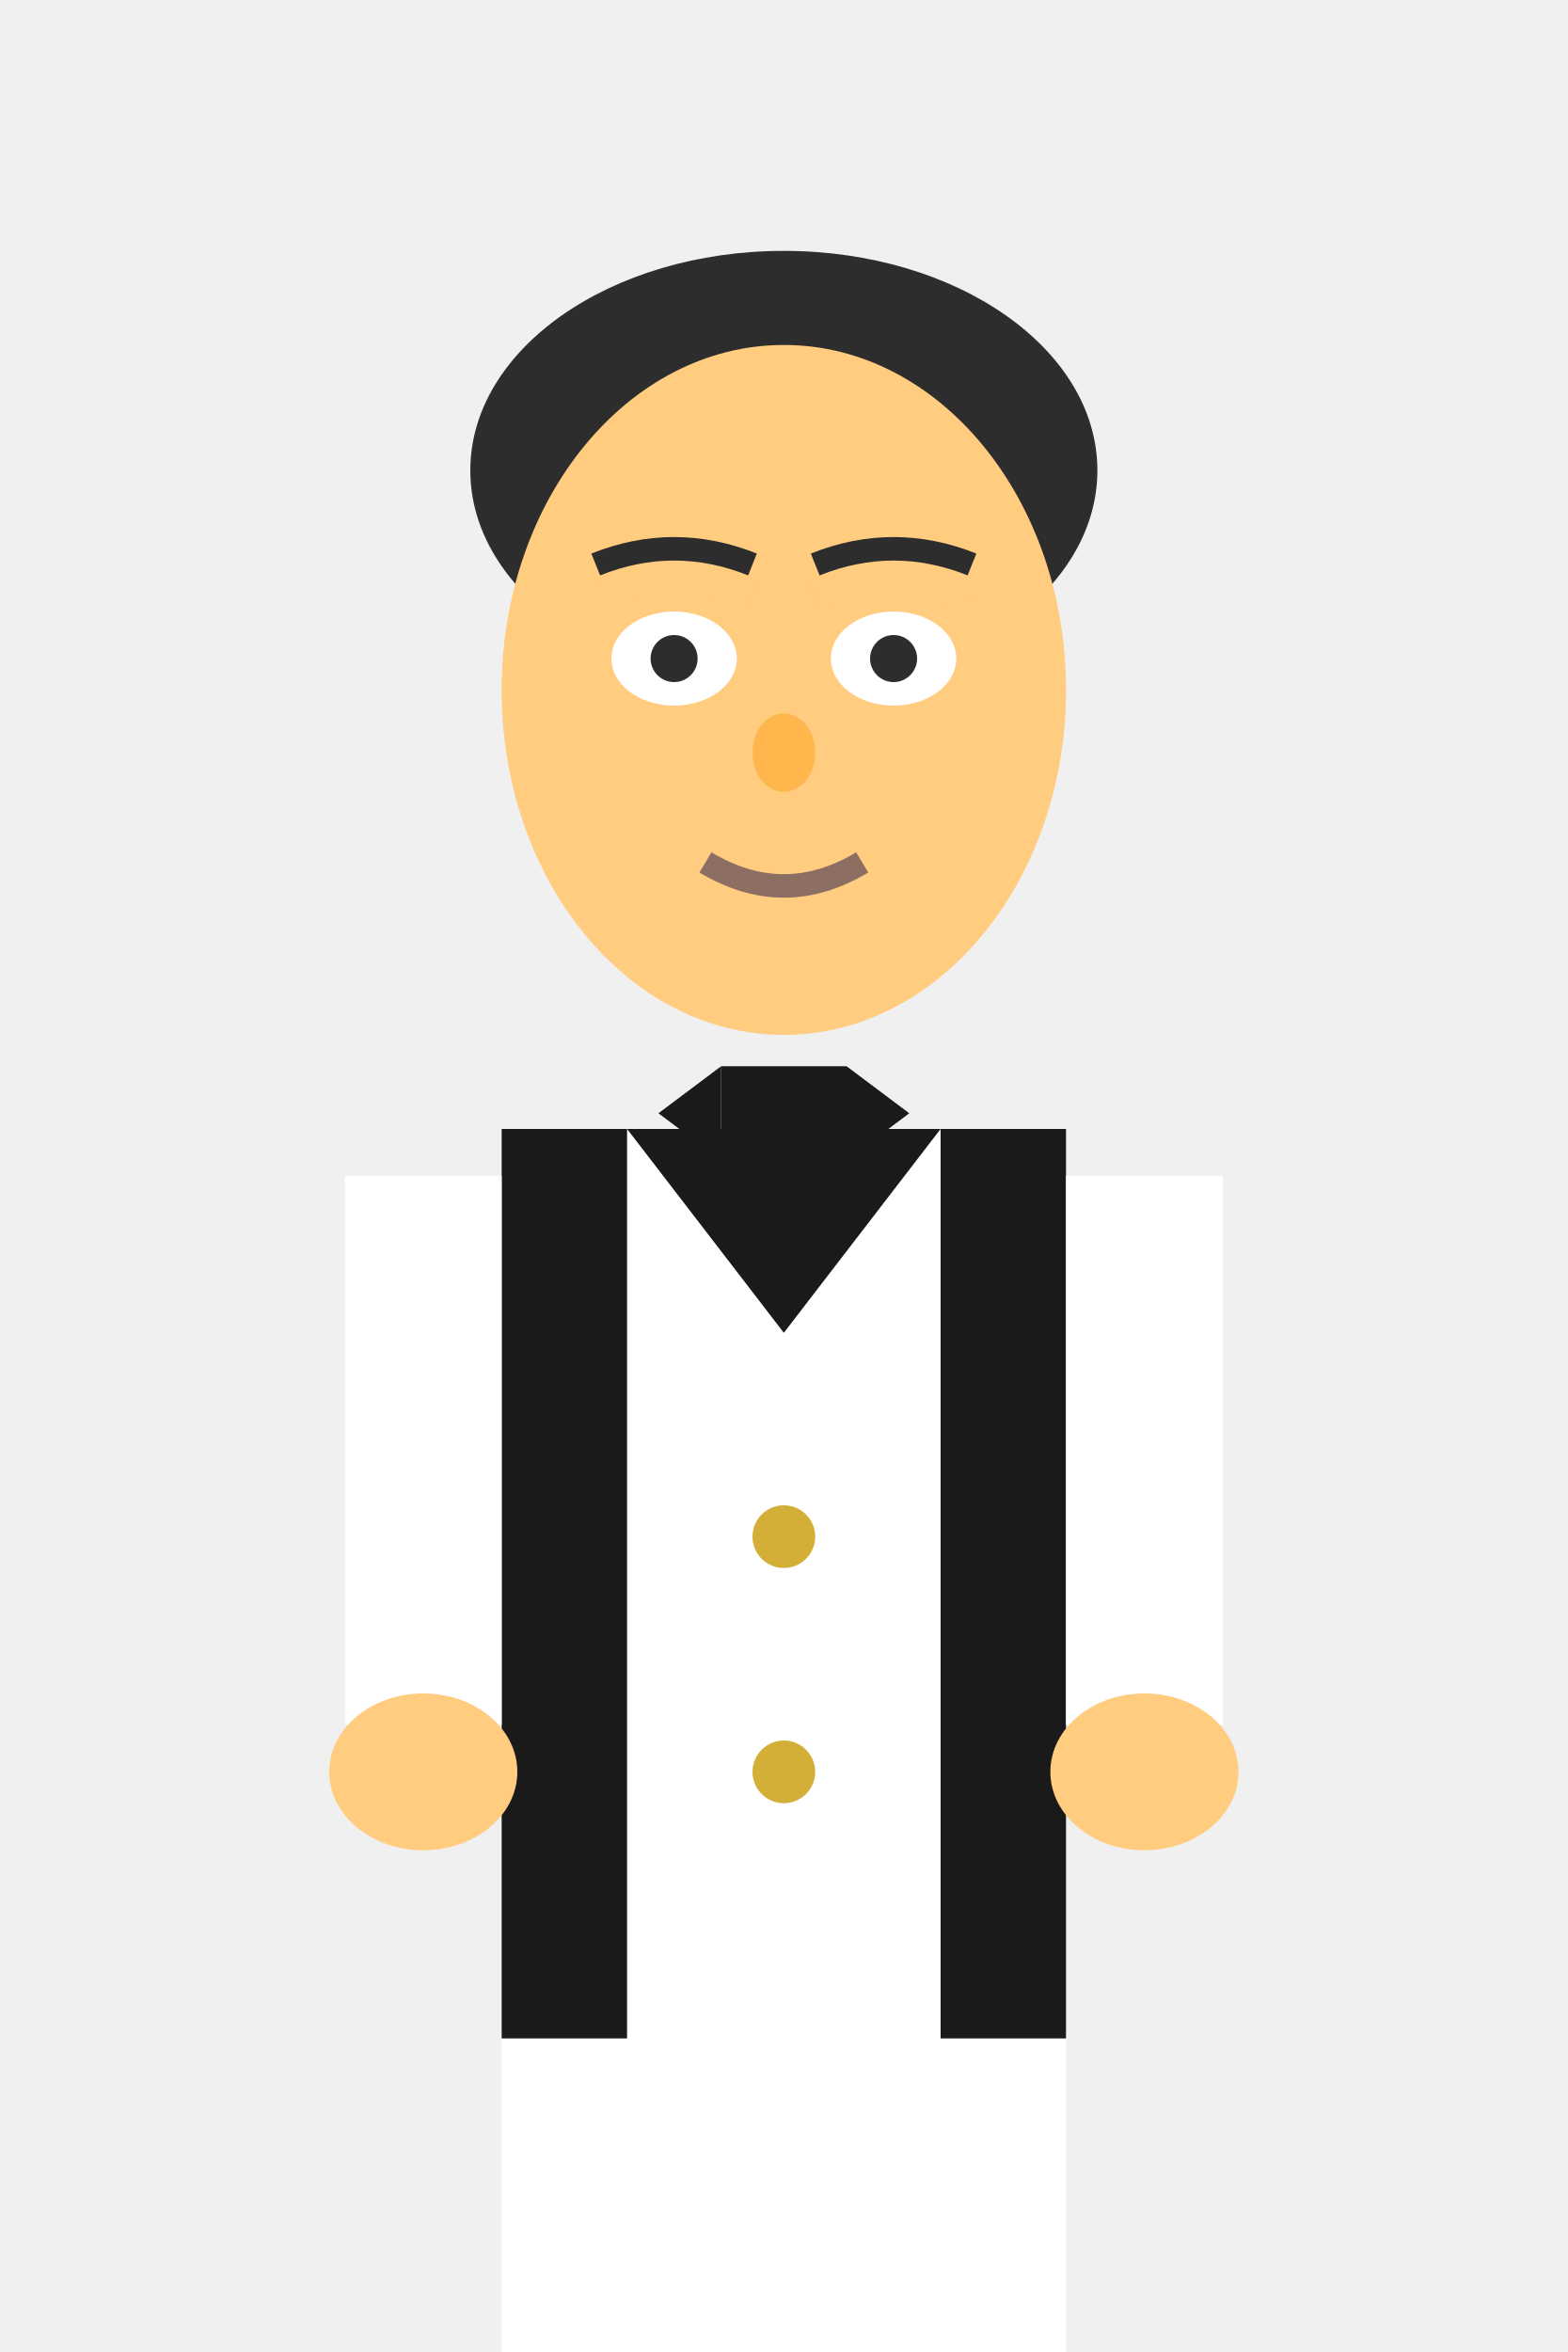
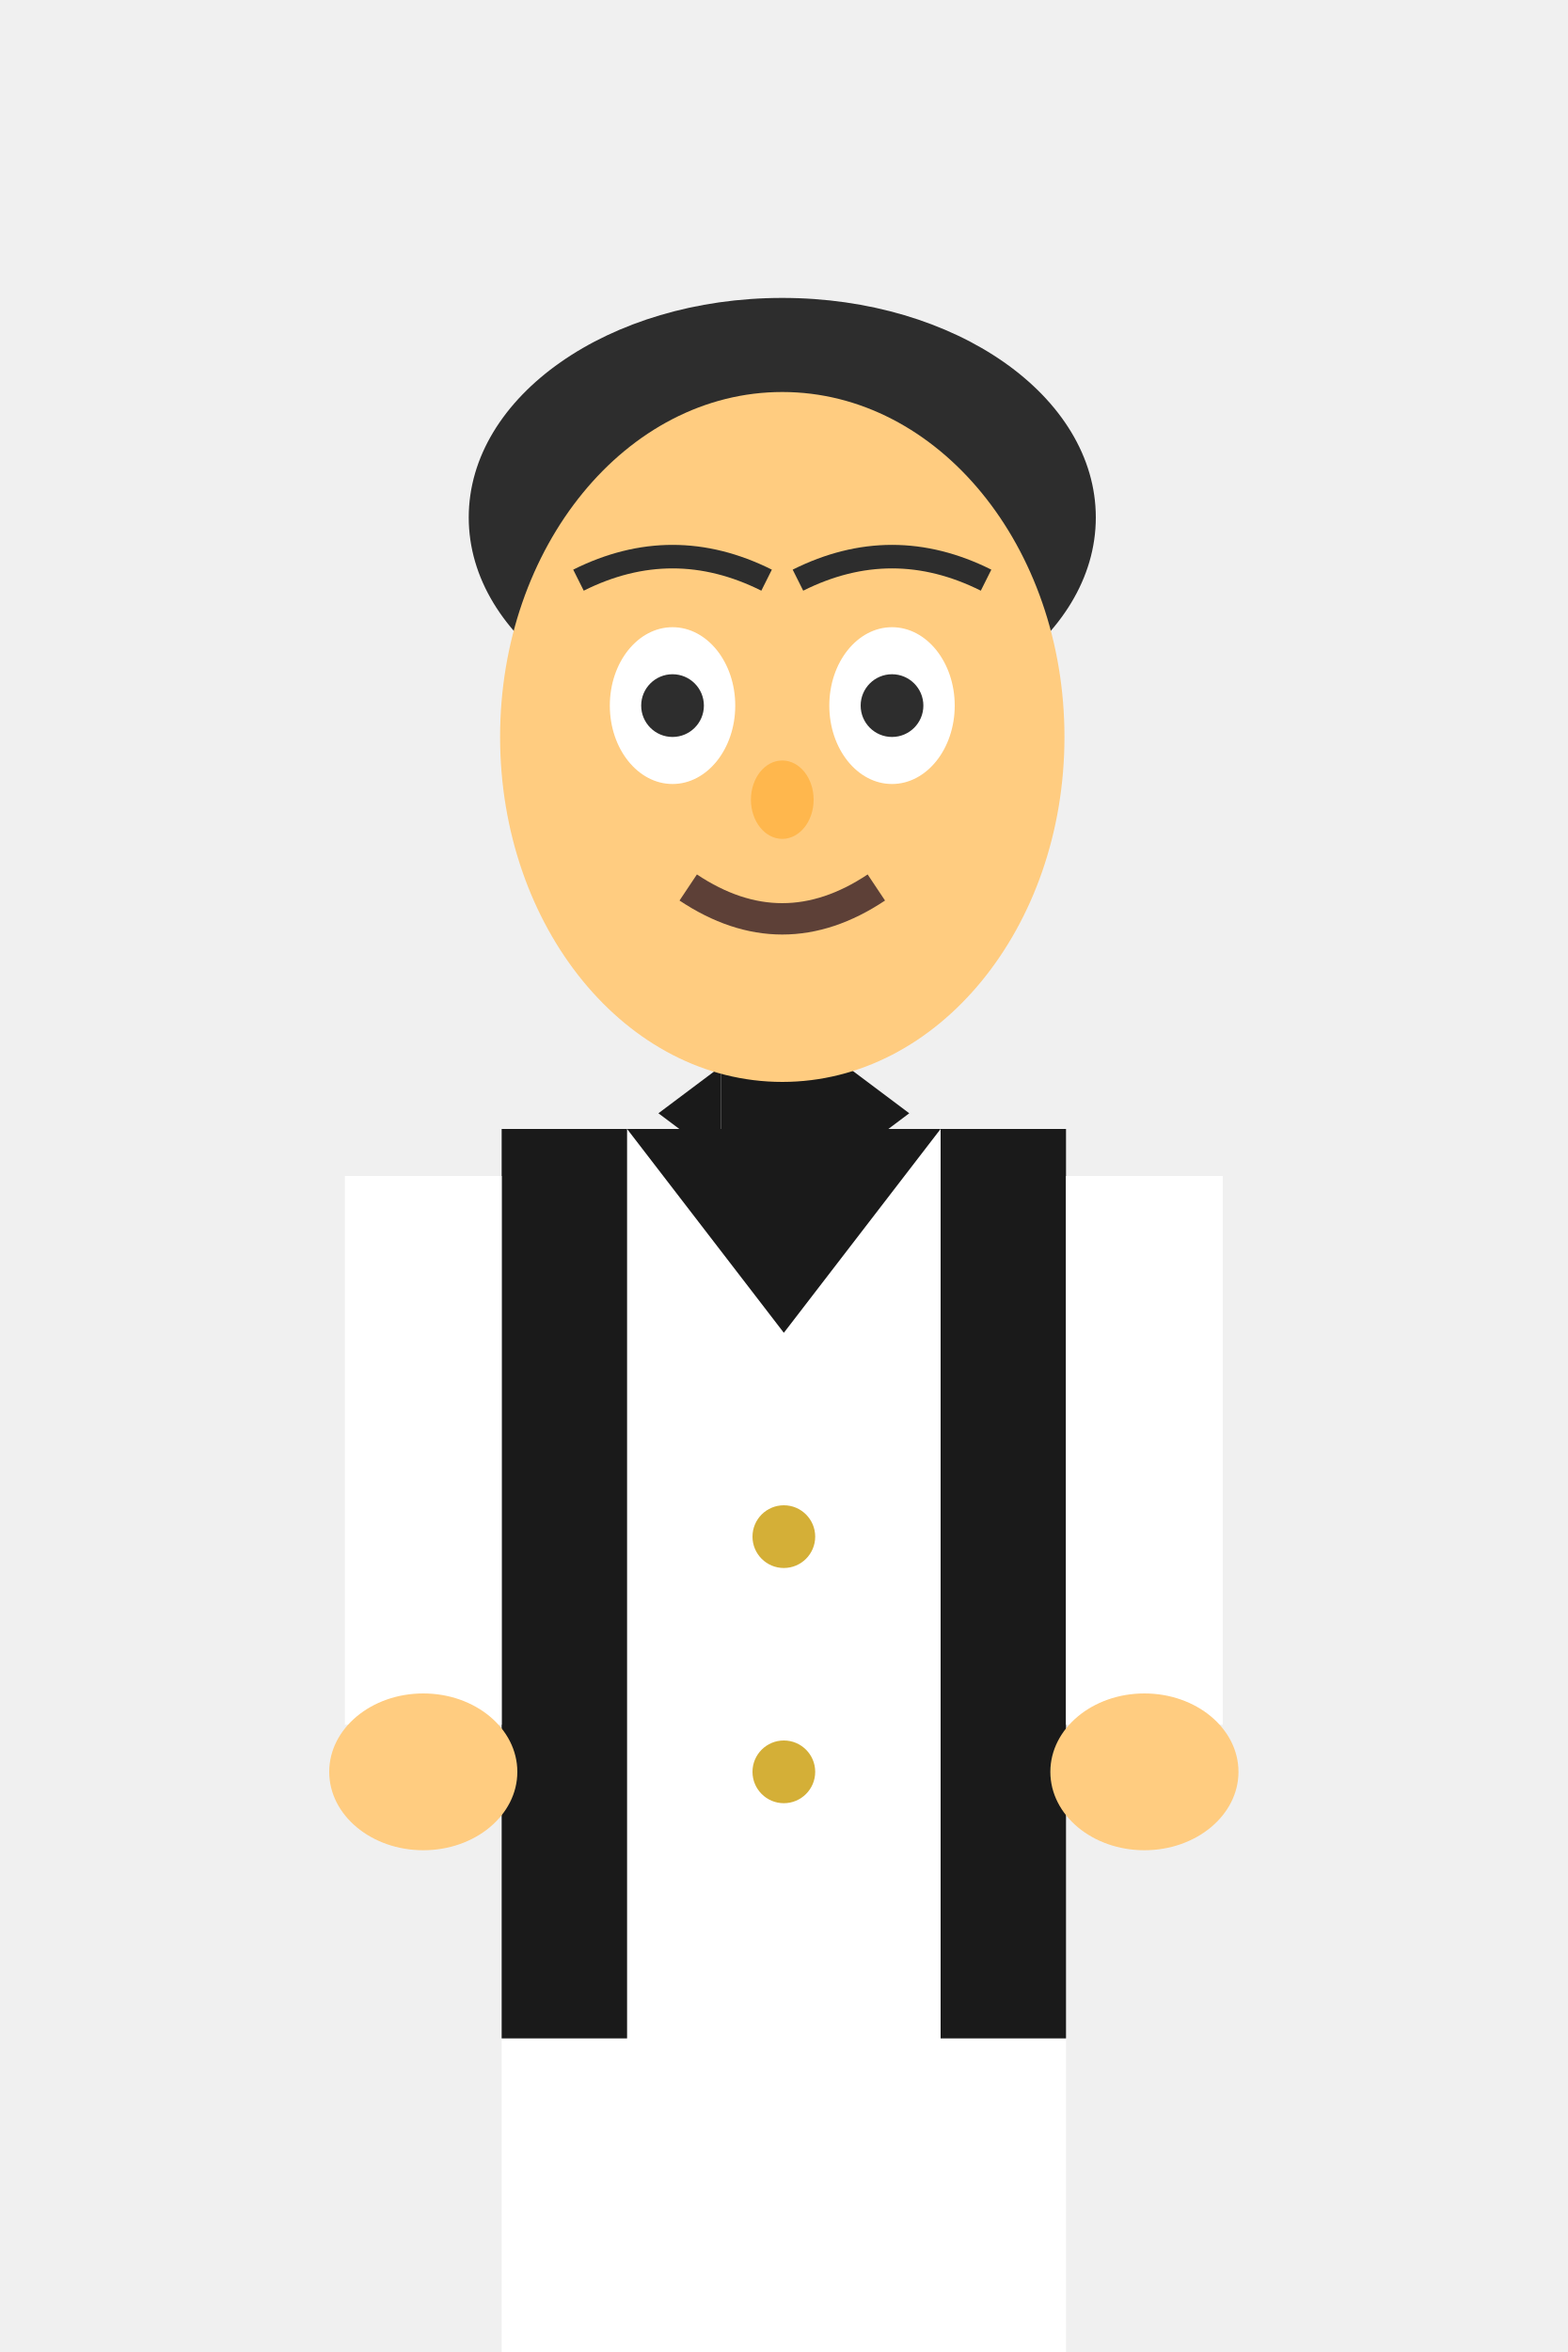
- <svg xmlns="http://www.w3.org/2000/svg" viewBox="0 0 100 150" width="100" height="150">
+ <svg xmlns="http://www.w3.org/2000/svg" viewBox="0 0 100 150" width="100" height="150" style="cursor: default;">
  <g id="body">
-     <rect x="32" y="72" width="36" height="78" fill="#ffffff" />
-     <path d="M32 72 L40 72 L40 130 L32 130 Z" fill="#1a1a1a" />
-     <path d="M60 72 L68 72 L68 130 L60 130 Z" fill="#1a1a1a" />
-     <path d="M40 72 L50 85 L60 72" fill="#1a1a1a" />
-     <circle cx="50" cy="98" r="2" fill="#d4af37" />
-     <circle cx="50" cy="113" r="2" fill="#d4af37" />
-     <rect x="46" y="68" width="8" height="6" fill="#1a1a1a" />
-     <polygon points="42,71 46,68 46,74" fill="#1a1a1a" />
-     <polygon points="58,71 54,68 54,74" fill="#1a1a1a" />
-     <rect x="22" y="75" width="10" height="35" fill="#ffffff" />
-     <rect x="68" y="75" width="10" height="35" fill="#ffffff" />
-     <ellipse cx="27" cy="113" rx="6" ry="5" fill="#ffcc80" />
-     <ellipse cx="73" cy="113" rx="6" ry="5" fill="#ffcc80" />
+     <rect x="32" y="72" width="36" height="78" fill="#ffffff" style="cursor: pointer;" />
+     <path d="M32 72 L40 72 L40 130 L32 130 Z" fill="#1a1a1a" style="cursor: pointer;" />
+     <path d="M60 72 L68 72 L68 130 L60 130 Z" fill="#1a1a1a" style="cursor: pointer;" />
+     <path d="M40 72 L50 85 L60 72" fill="#1a1a1a" style="cursor: pointer;" />
+     <circle cx="50" cy="98" r="2" fill="#d4af37" style="cursor: pointer;" />
+     <circle cx="50" cy="113" r="2" fill="#d4af37" style="cursor: pointer;" />
+     <rect x="46" y="68" width="8" height="6" fill="#1a1a1a" style="cursor: pointer;" />
+     <polygon points="42,71 46,68 46,74" fill="#1a1a1a" style="cursor: pointer;" />
+     <polygon points="58,71 54,68 54,74" fill="#1a1a1a" style="cursor: pointer;" />
+     <rect x="22" y="75" width="10" height="35" fill="#ffffff" style="cursor: pointer;" />
+     <rect x="68" y="75" width="10" height="35" fill="#ffffff" style="cursor: pointer;" />
+     <ellipse cx="27" cy="113" rx="6" ry="5" fill="#ffcc80" style="cursor: pointer;" />
+     <ellipse cx="73" cy="113" rx="6" ry="5" fill="#ffcc80" style="cursor: pointer;" />
  </g>
  <g id="head-top">
-     <ellipse cx="50" cy="30" rx="20" ry="14" fill="#2d2d2d" />
-     <ellipse cx="50" cy="44" rx="18" ry="22" fill="#ffcc80" />
-     <ellipse id="eye-left-white" cx="43" cy="42" rx="4" ry="3" fill="#ffffff" />
-     <ellipse id="eye-right-white" cx="57" cy="42" rx="4" ry="3" fill="#ffffff" />
-     <circle id="eye-left-pupil" class="pupil" cx="43" cy="42" r="1.5" fill="#2d2d2d" />
-     <circle id="eye-right-pupil" class="pupil" cx="57" cy="42" r="1.5" fill="#2d2d2d" />
-     <circle id="eye-left-highlight" cx="42" cy="41" r="1" fill="#fff" opacity="0" />
-     <circle id="eye-right-highlight" cx="56" cy="41" r="1" fill="#fff" opacity="0" />
-     <path id="brow-left-border" d="M38 38 Q43 36 48 38" stroke="#ffcc80" stroke-width="2" fill="none" />
-     <path id="brow-left" d="M38 36 Q43 34 48 36" stroke="#2d2d2d" stroke-width="1.5" fill="none" />
-     <path id="brow-right-border" d="M52 38 Q57 36 62 38" stroke="#ffcc80" stroke-width="2" fill="none" />
-     <path id="brow-right" d="M52 36 Q57 34 62 36" stroke="#2d2d2d" stroke-width="1.5" fill="none" />
-     <ellipse cx="50" cy="48" rx="2" ry="2.5" fill="#ffb74d" />
+     <ellipse cx="49.9" cy="33.0" rx="20" ry="14" fill="#2d2d2d" style="cursor: pointer;" class="" />
+     <ellipse cx="49.9" cy="47.0" rx="18" ry="22" fill="#ffcc80" style="cursor: pointer;" class="" />
+     <ellipse id="eye-left-white" cx="42.9" cy="45.0" rx="4" ry="5" fill="#ffffff" style="cursor: pointer;" class="" />
+     <ellipse id="eye-right-white" cx="56.9" cy="45.0" rx="4" ry="5" fill="#ffffff" style="cursor: pointer;" class="" />
+     <circle id="eye-left-pupil" class="pupil" cx="42.9" cy="45.0" r="2" fill="#2d2d2d" style="cursor: pointer;" />
+     <circle id="eye-right-pupil" class="pupil" cx="56.9" cy="45.0" r="2" fill="#2d2d2d" style="cursor: pointer;" />
+     <path id="brow-left" d="M37 34 Q43 31 49 34" stroke="#2d2d2d" stroke-width="1.5" fill="none" style="cursor: pointer;" class="" transform="translate(-0.1, 3.0)" />
+     <path id="brow-right" d="M51 34 Q57 31 63 34" stroke="#2d2d2d" stroke-width="1.5" fill="none" style="cursor: pointer;" class="" transform="translate(-0.1, 3.0)" />
+     <ellipse cx="49.9" cy="51.0" rx="2" ry="2.5" fill="#ffb74d" style="cursor: pointer;" class="" />
  </g>
  <g id="head-bottom">
-     <path id="mouth-closed" d="M45 55 Q50 58 55 55" stroke="#8d6e63" stroke-width="1.5" fill="none" />
-     <ellipse id="mouth-open" cx="50" cy="56" rx="4" ry="3" fill="#5d4037" opacity="0" />
+     <path id="mouth-closed" d="M44 56 Q50 60 56 56" stroke="#5d4037" stroke-width="2" fill="none" style="cursor: pointer;" class="" transform="translate(-0.1, 0.6)" opacity="1" />
+     <ellipse id="mouth-open" cx="49.9" cy="59.0" rx="4" ry="3" fill="#5d4037" opacity="0" style="cursor: pointer;" class="" />
  </g>
</svg>
